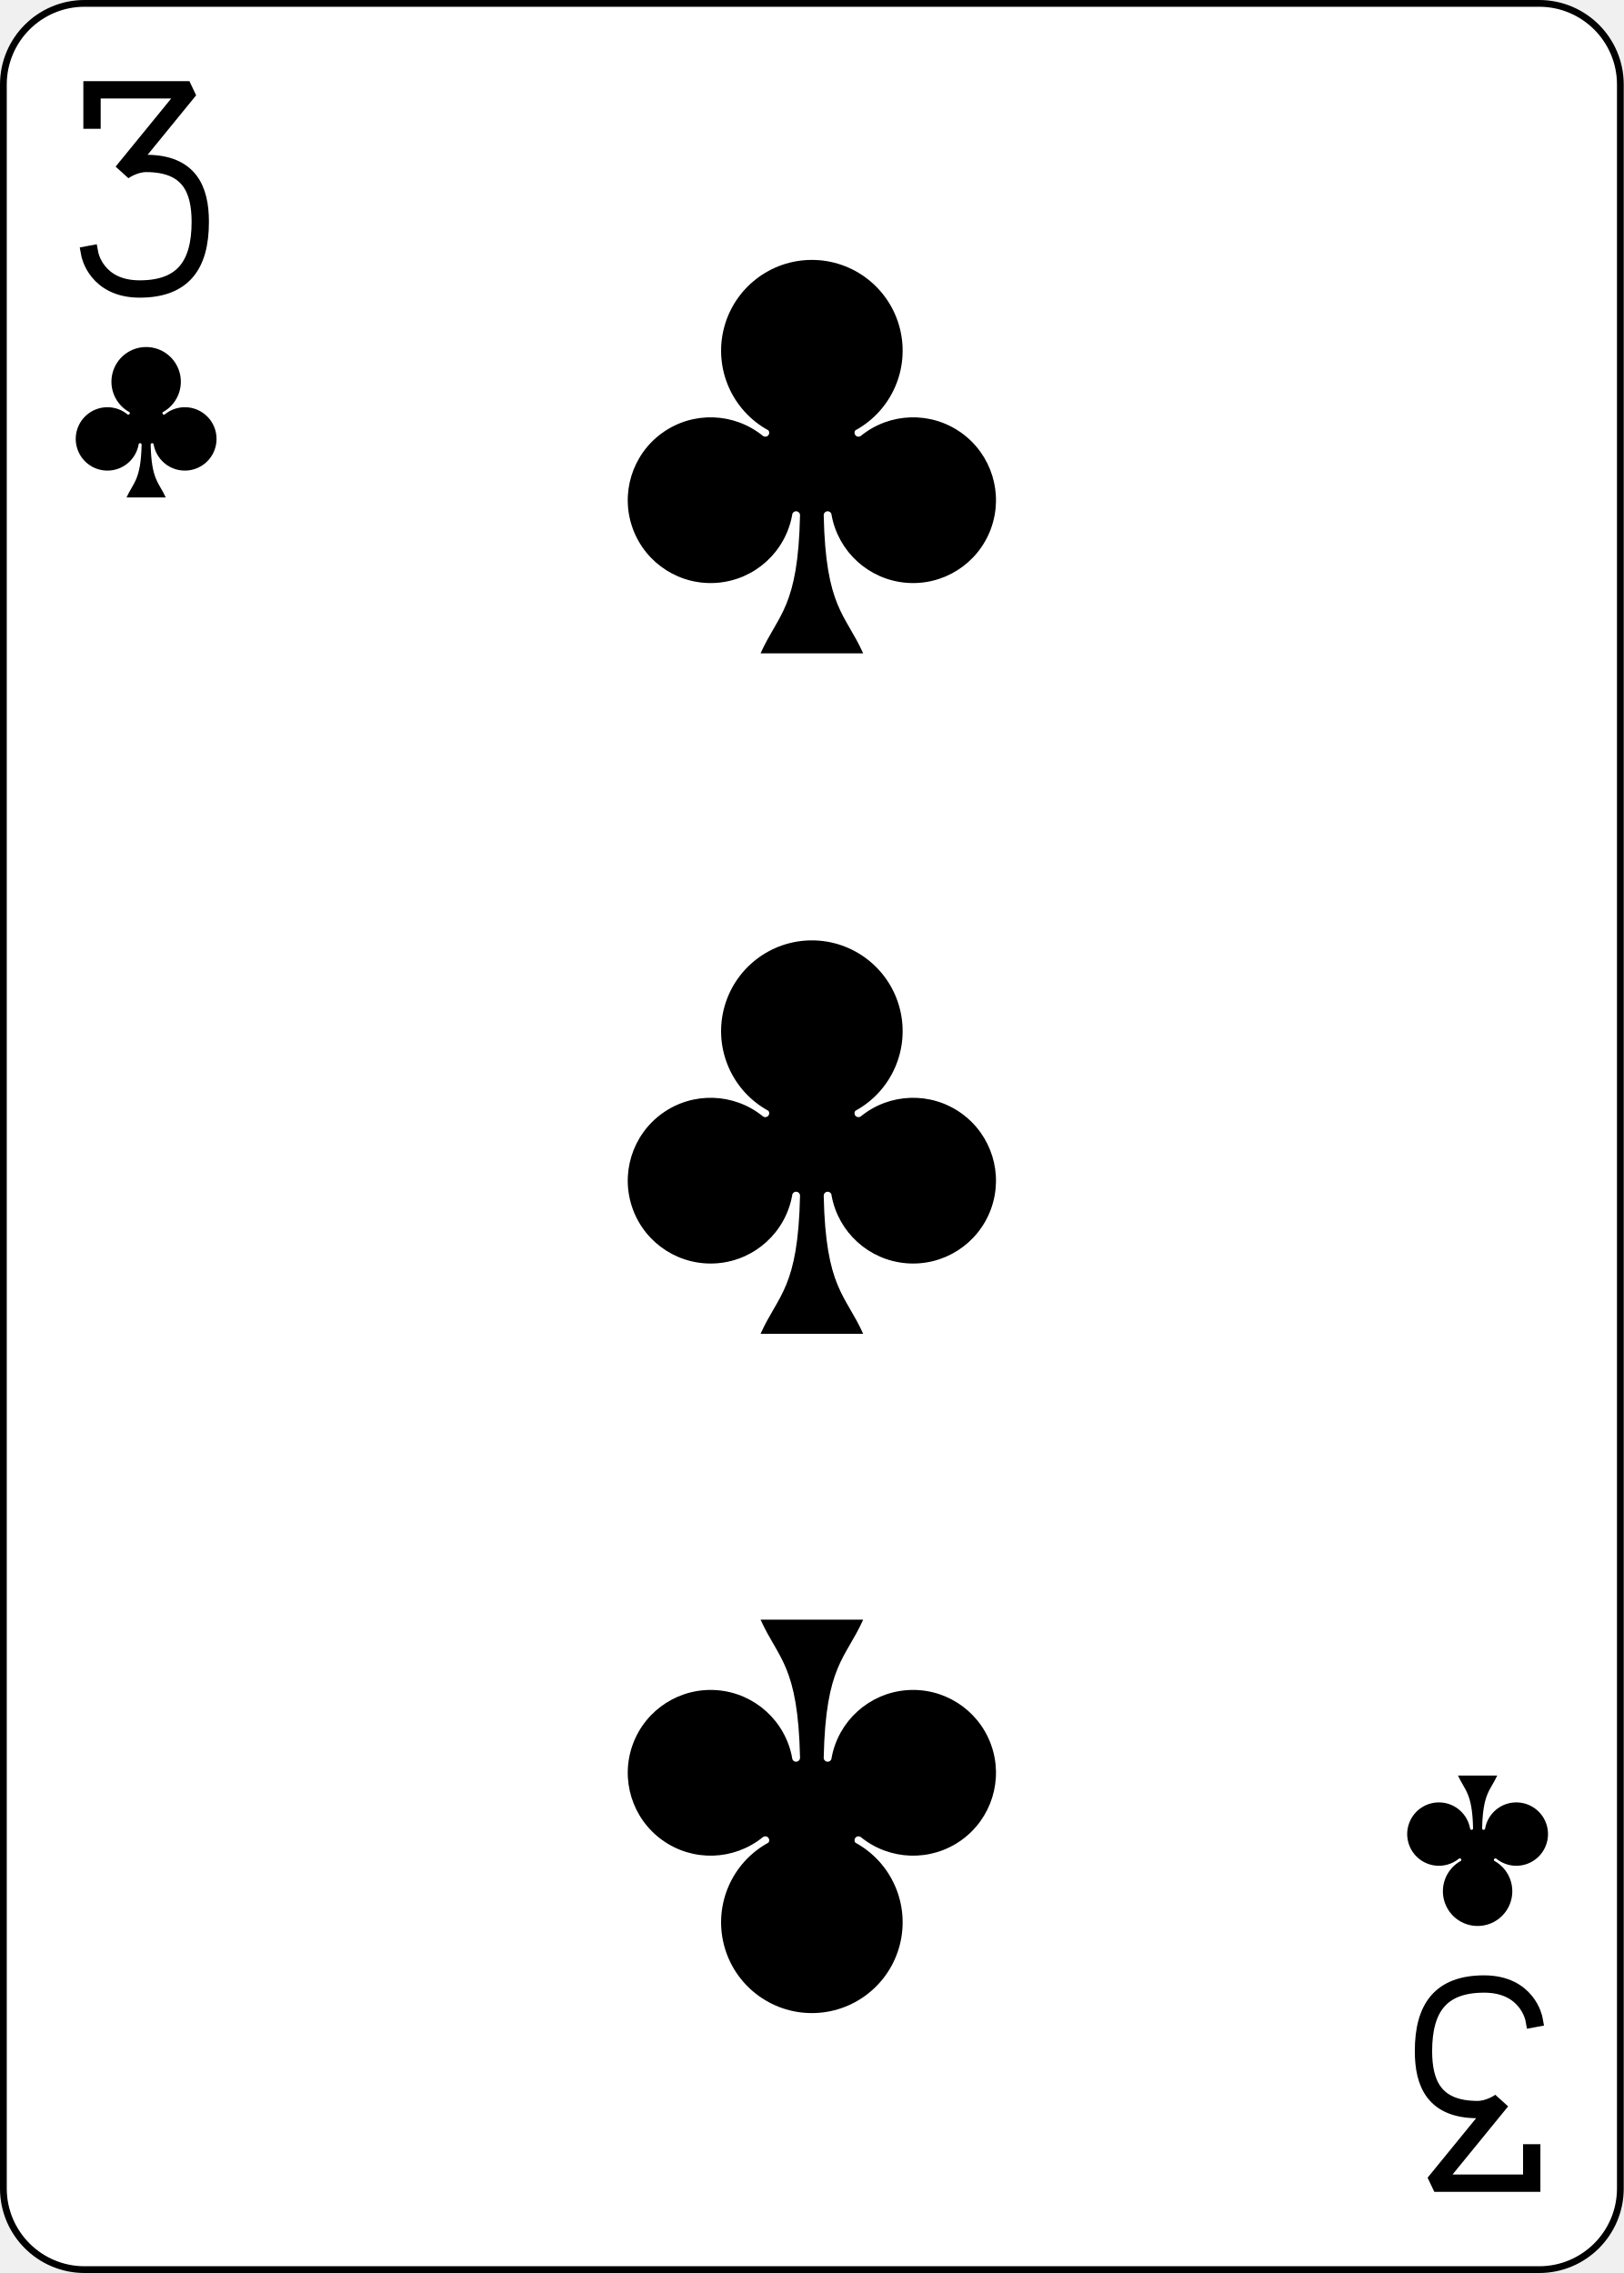
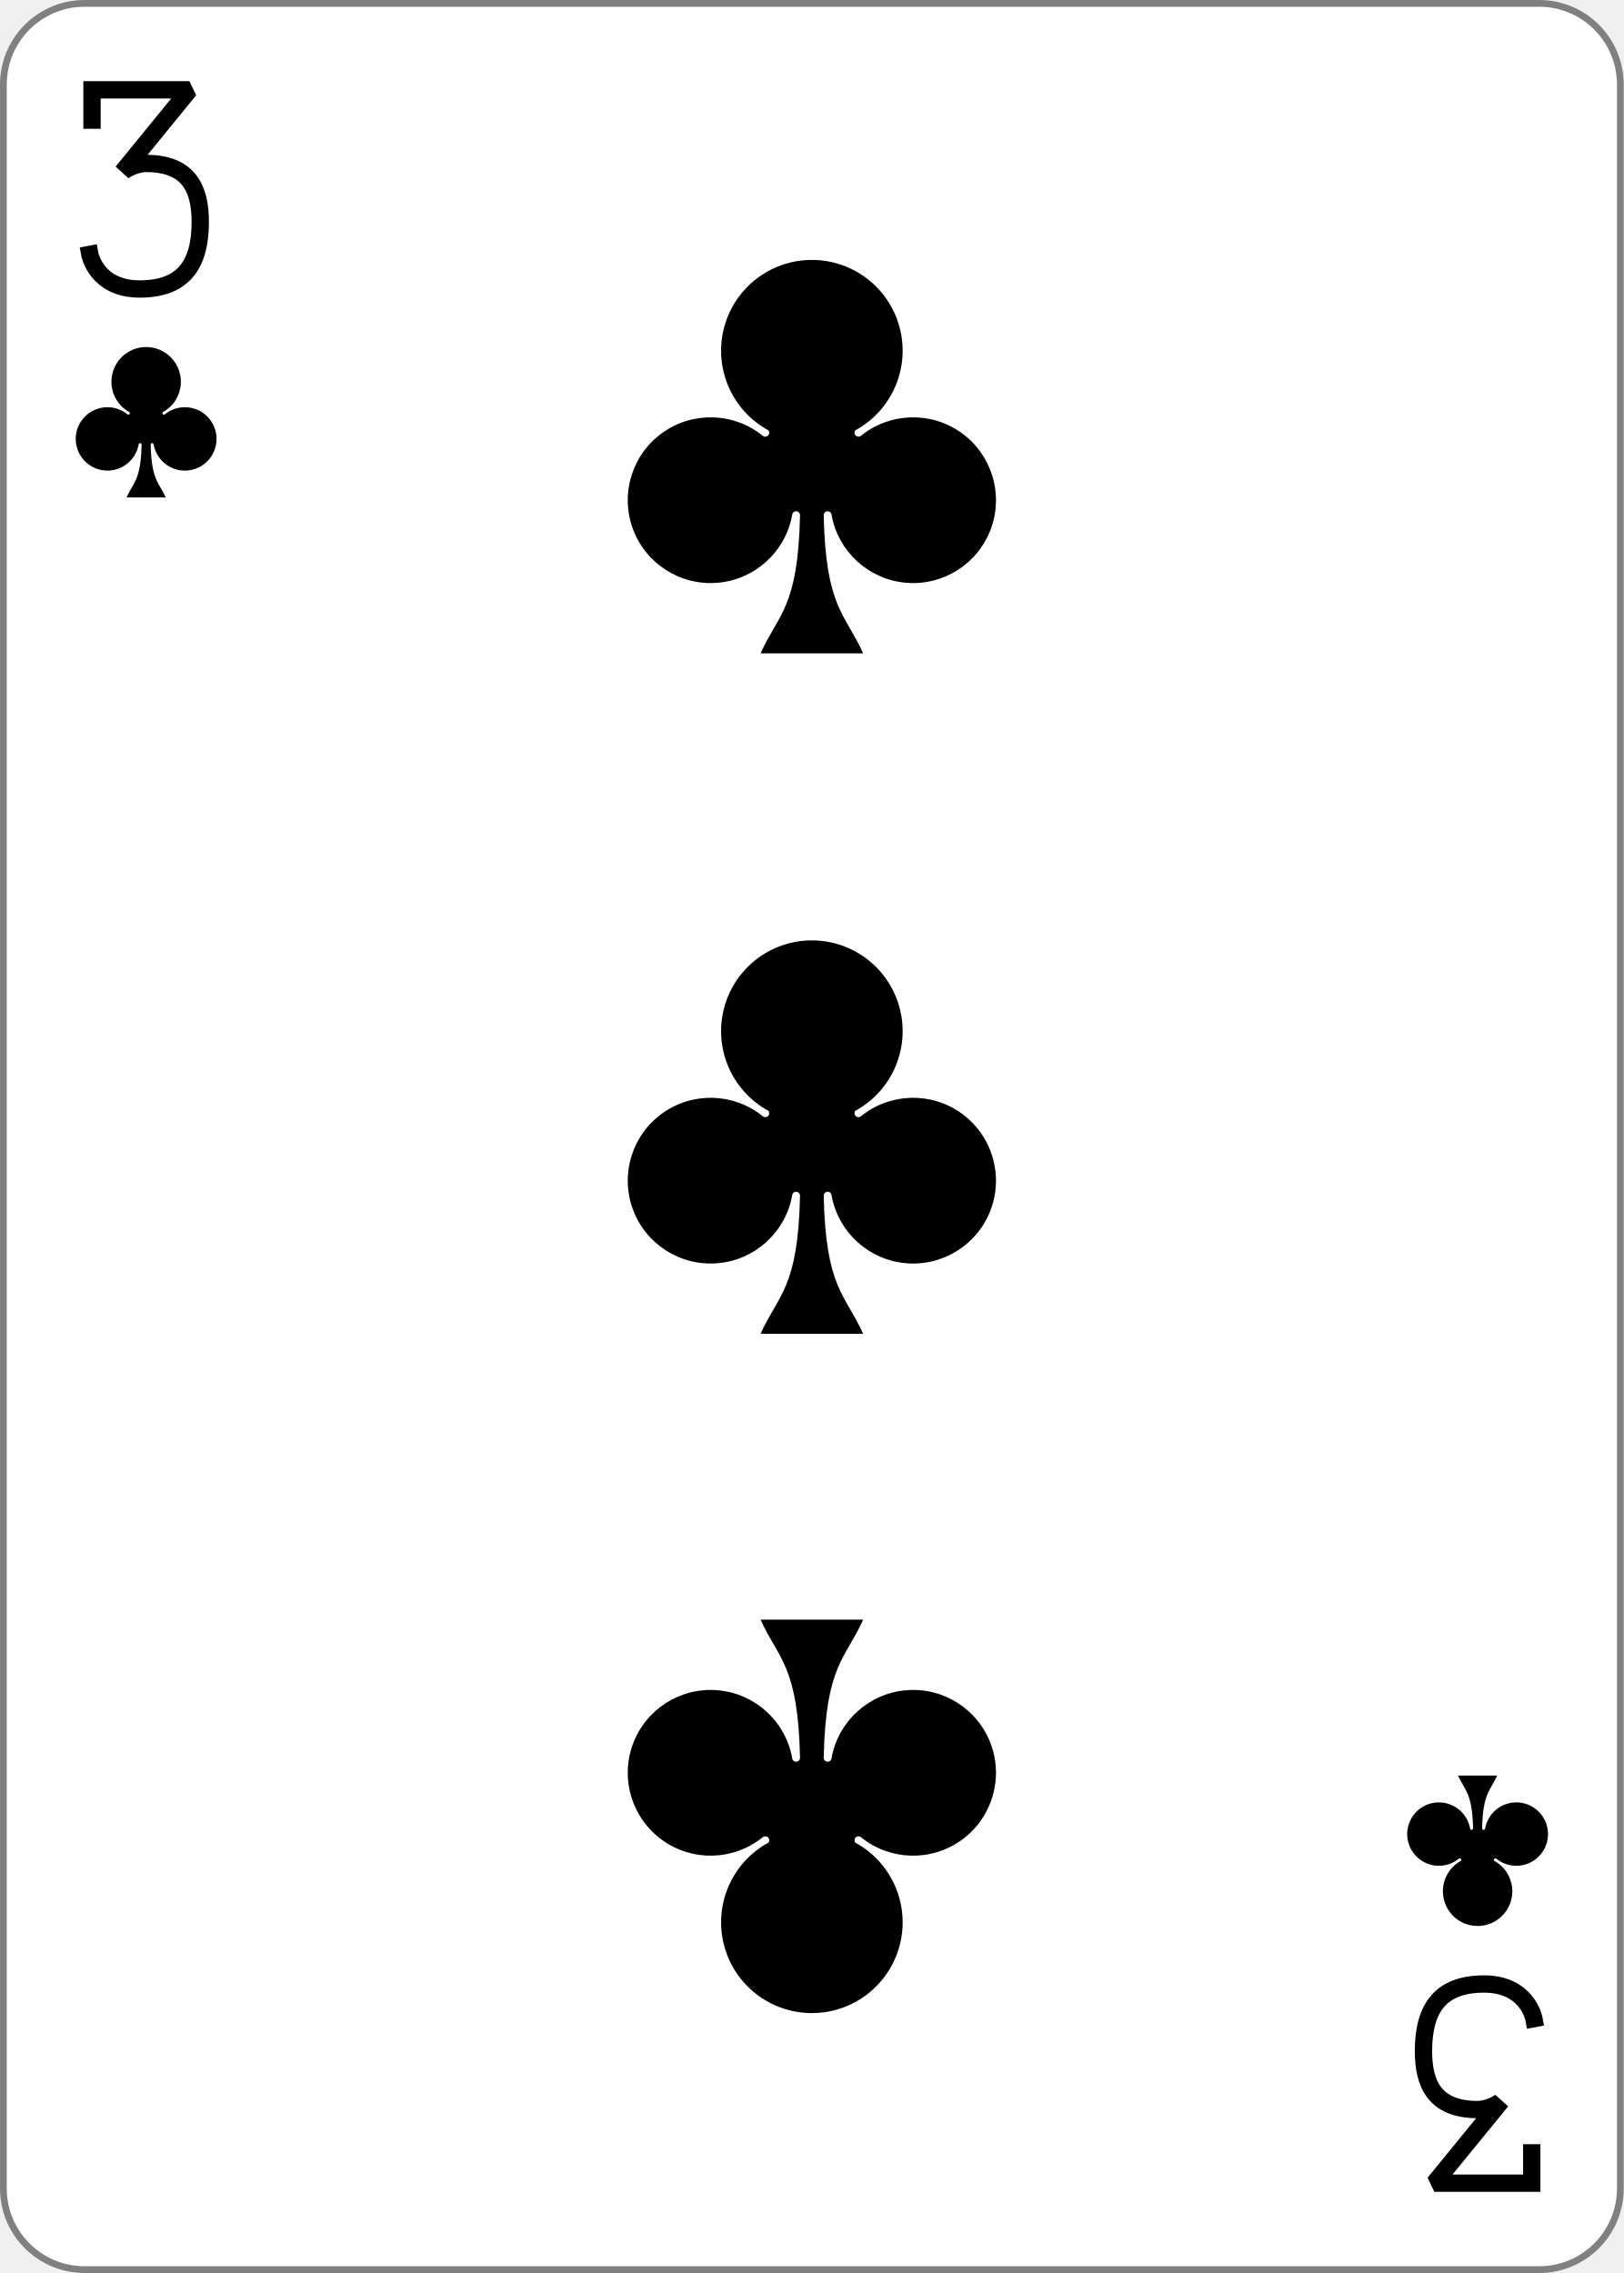
<svg xmlns="http://www.w3.org/2000/svg" xmlns:xlink="http://www.w3.org/1999/xlink" width="2.5in" height="3.5in" viewBox="-120 -168 240 336" preserveAspectRatio="none" class="card" face="3C">
  <symbol id="C3" viewBox="-500 -500 1000 1000" preserveAspectRatio="xMinYMid">
    <path d="M-250 -320L-250 -460L200 -460L-110 -80C-100 -90 -50 -120 0 -120C200 -120 250 0 250 150C250 350 170 460 -30 460C-230 460 -260 300 -260 300" stroke="black" stroke-width="80" stroke-linecap="square" stroke-miterlimit="1.5" fill="none" />
  </symbol>
  <symbol id="C" viewBox="-600 -600 1200 1200" preserveAspectRatio="xMinYMid">
    <path d="M30 150C35 385 85 400 130 500L-130 500C-85 400 -35 385 -30 150A10 10 0 0 0 -50 150A210 210 0 1 1 -124 -51A10 10 0 0 0 -110 -65A230 230 0 1 1 110 -65A10 10 0 0 0 124 -51A210 210 0 1 1 50 150A10 10 0 0 0 30 150Z" fill="black" />
  </symbol>
-   <rect width="239" height="335" x="-119.5" y="-167.5" rx="12" ry="12" fill="white" stroke="black" />
+   <rect width="239" height="335" x="-119.5" y="-167.5" rx="12" ry="12" fill="white" stroke="gray" />
  <use xlink:href="#C" height="70" width="70" x="-35" y="-35" />
  <use xlink:href="#C3" height="32" width="32" x="-114.4" y="-156" />
  <use xlink:href="#C" height="26.769" width="26.769" x="-111.784" y="-119" />
  <use xlink:href="#C" height="70" width="70" x="-35" y="-135.588" />
  <g transform="rotate(180)">
    <use xlink:href="#C3" height="32" width="32" x="-114.4" y="-156" />
    <use xlink:href="#C" height="26.769" width="26.769" x="-111.784" y="-119" />
    <use xlink:href="#C" height="70" width="70" x="-35" y="-135.588" />
  </g>
</svg>
